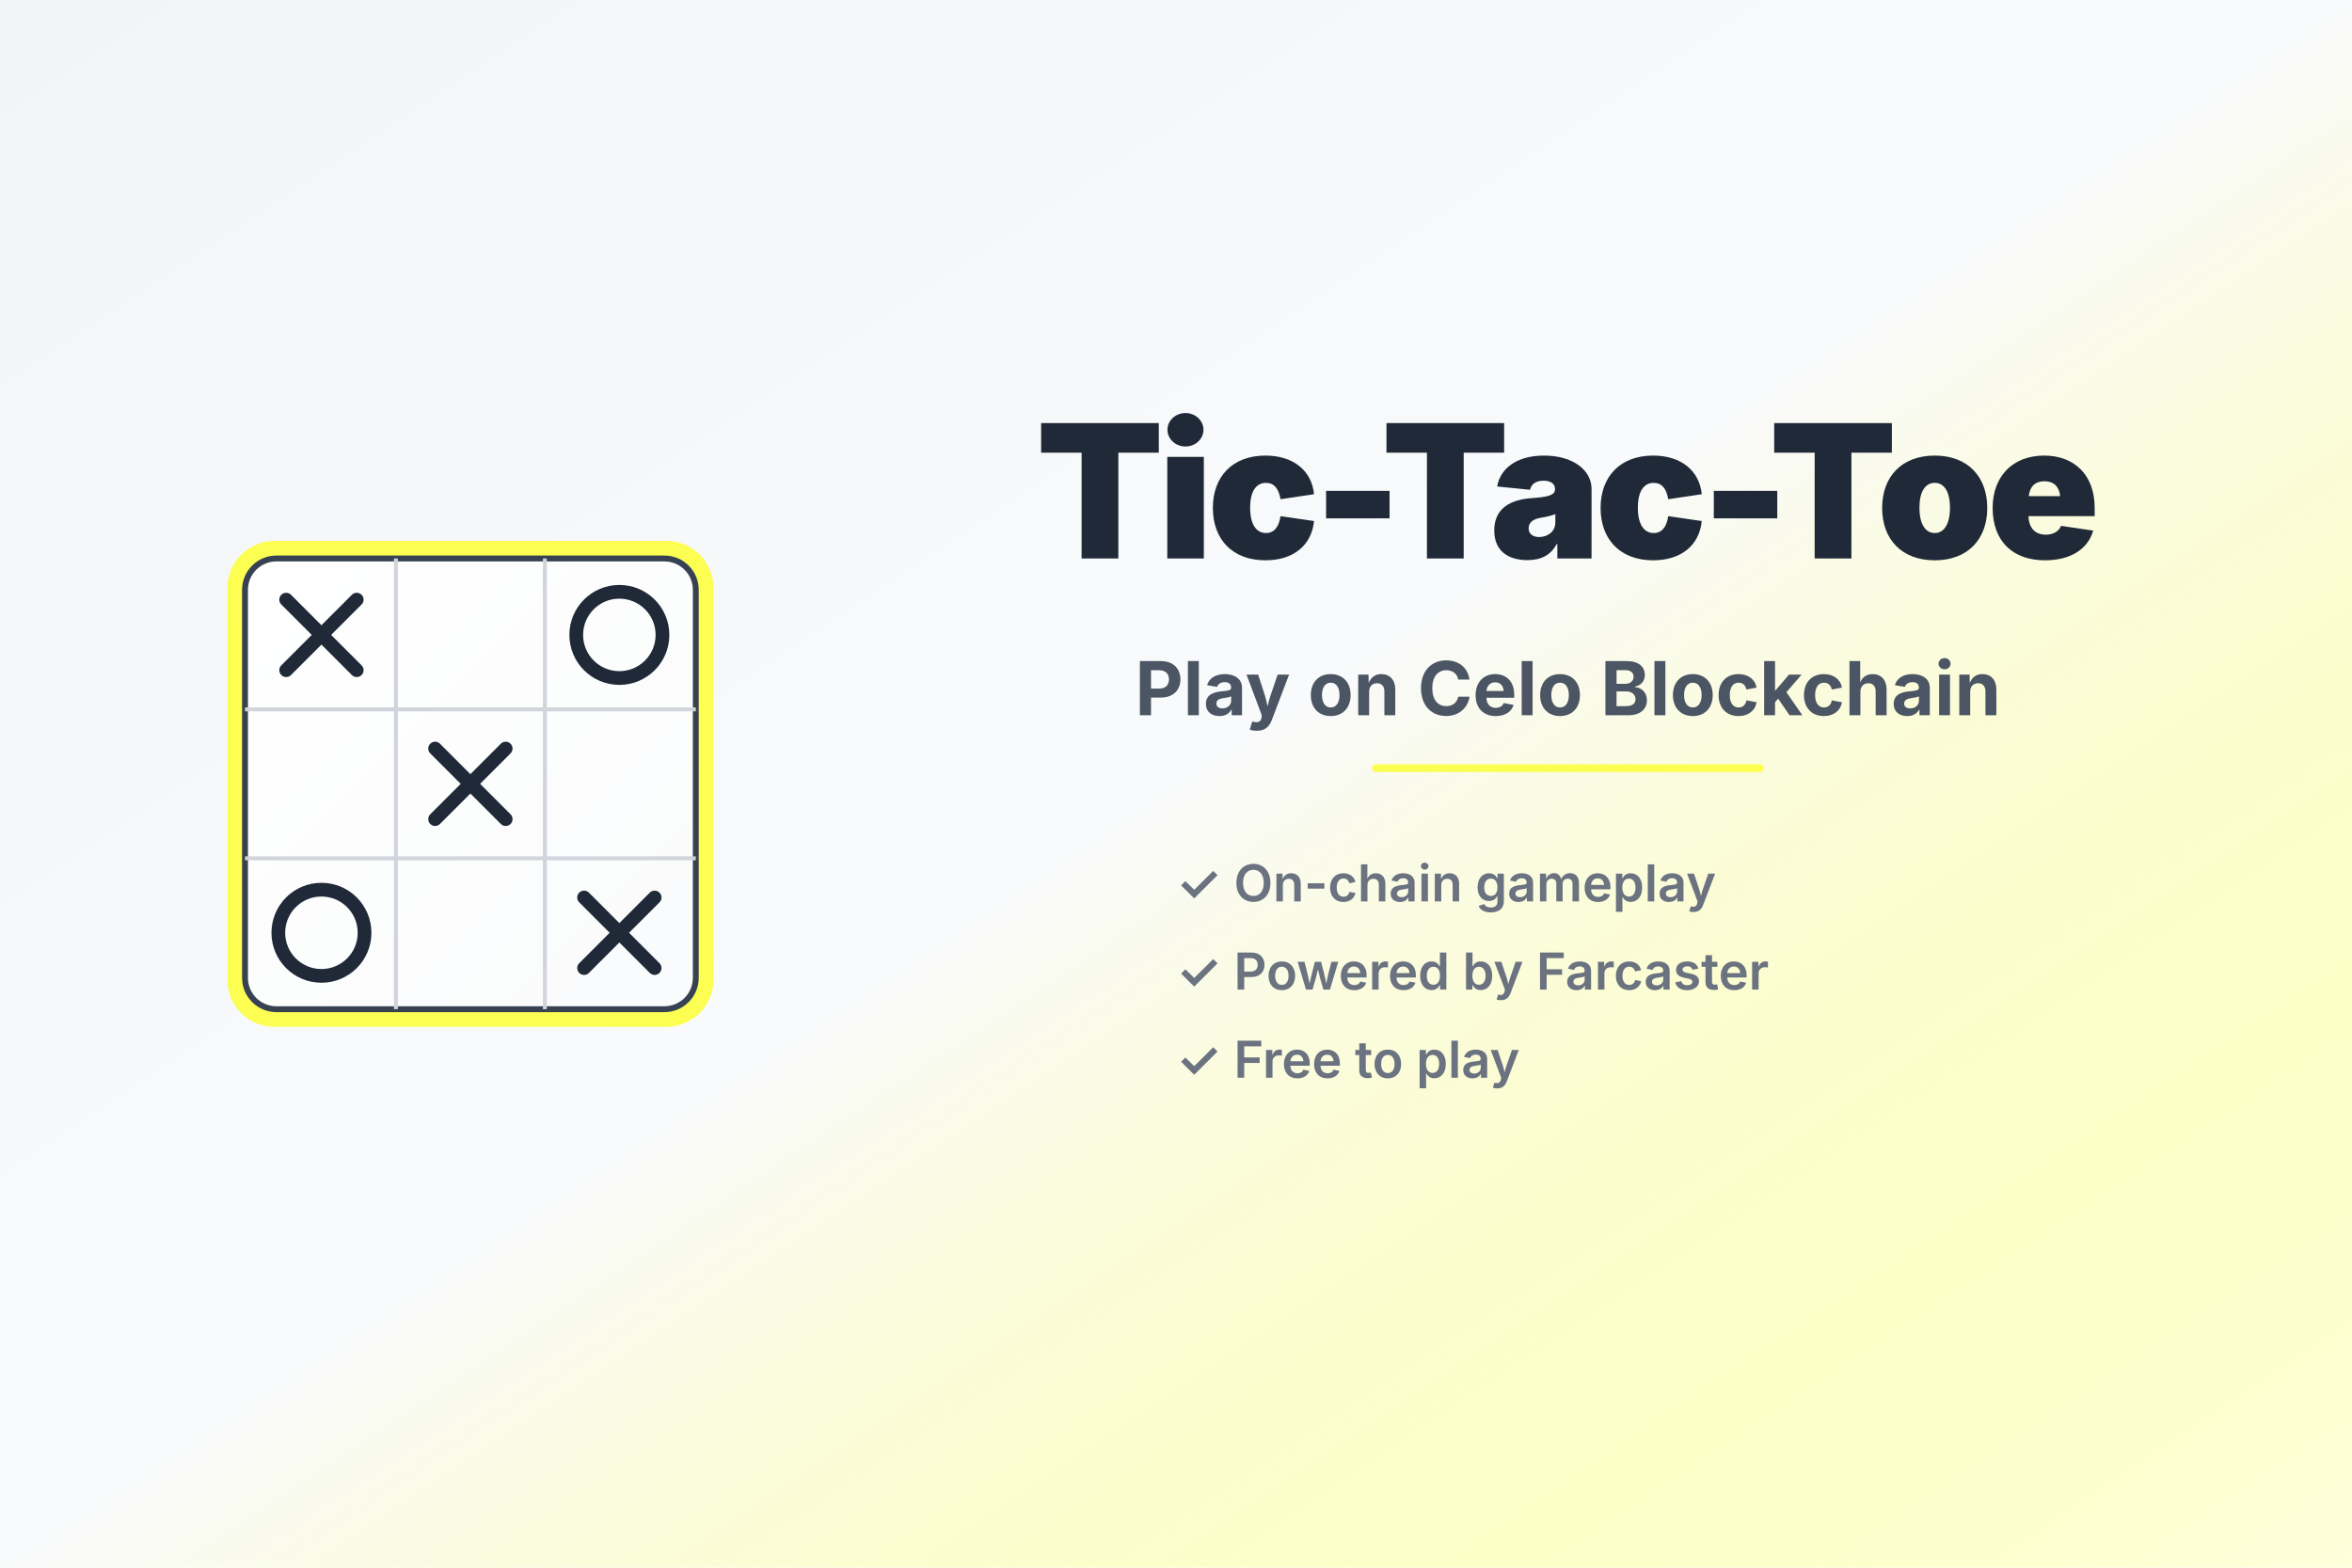
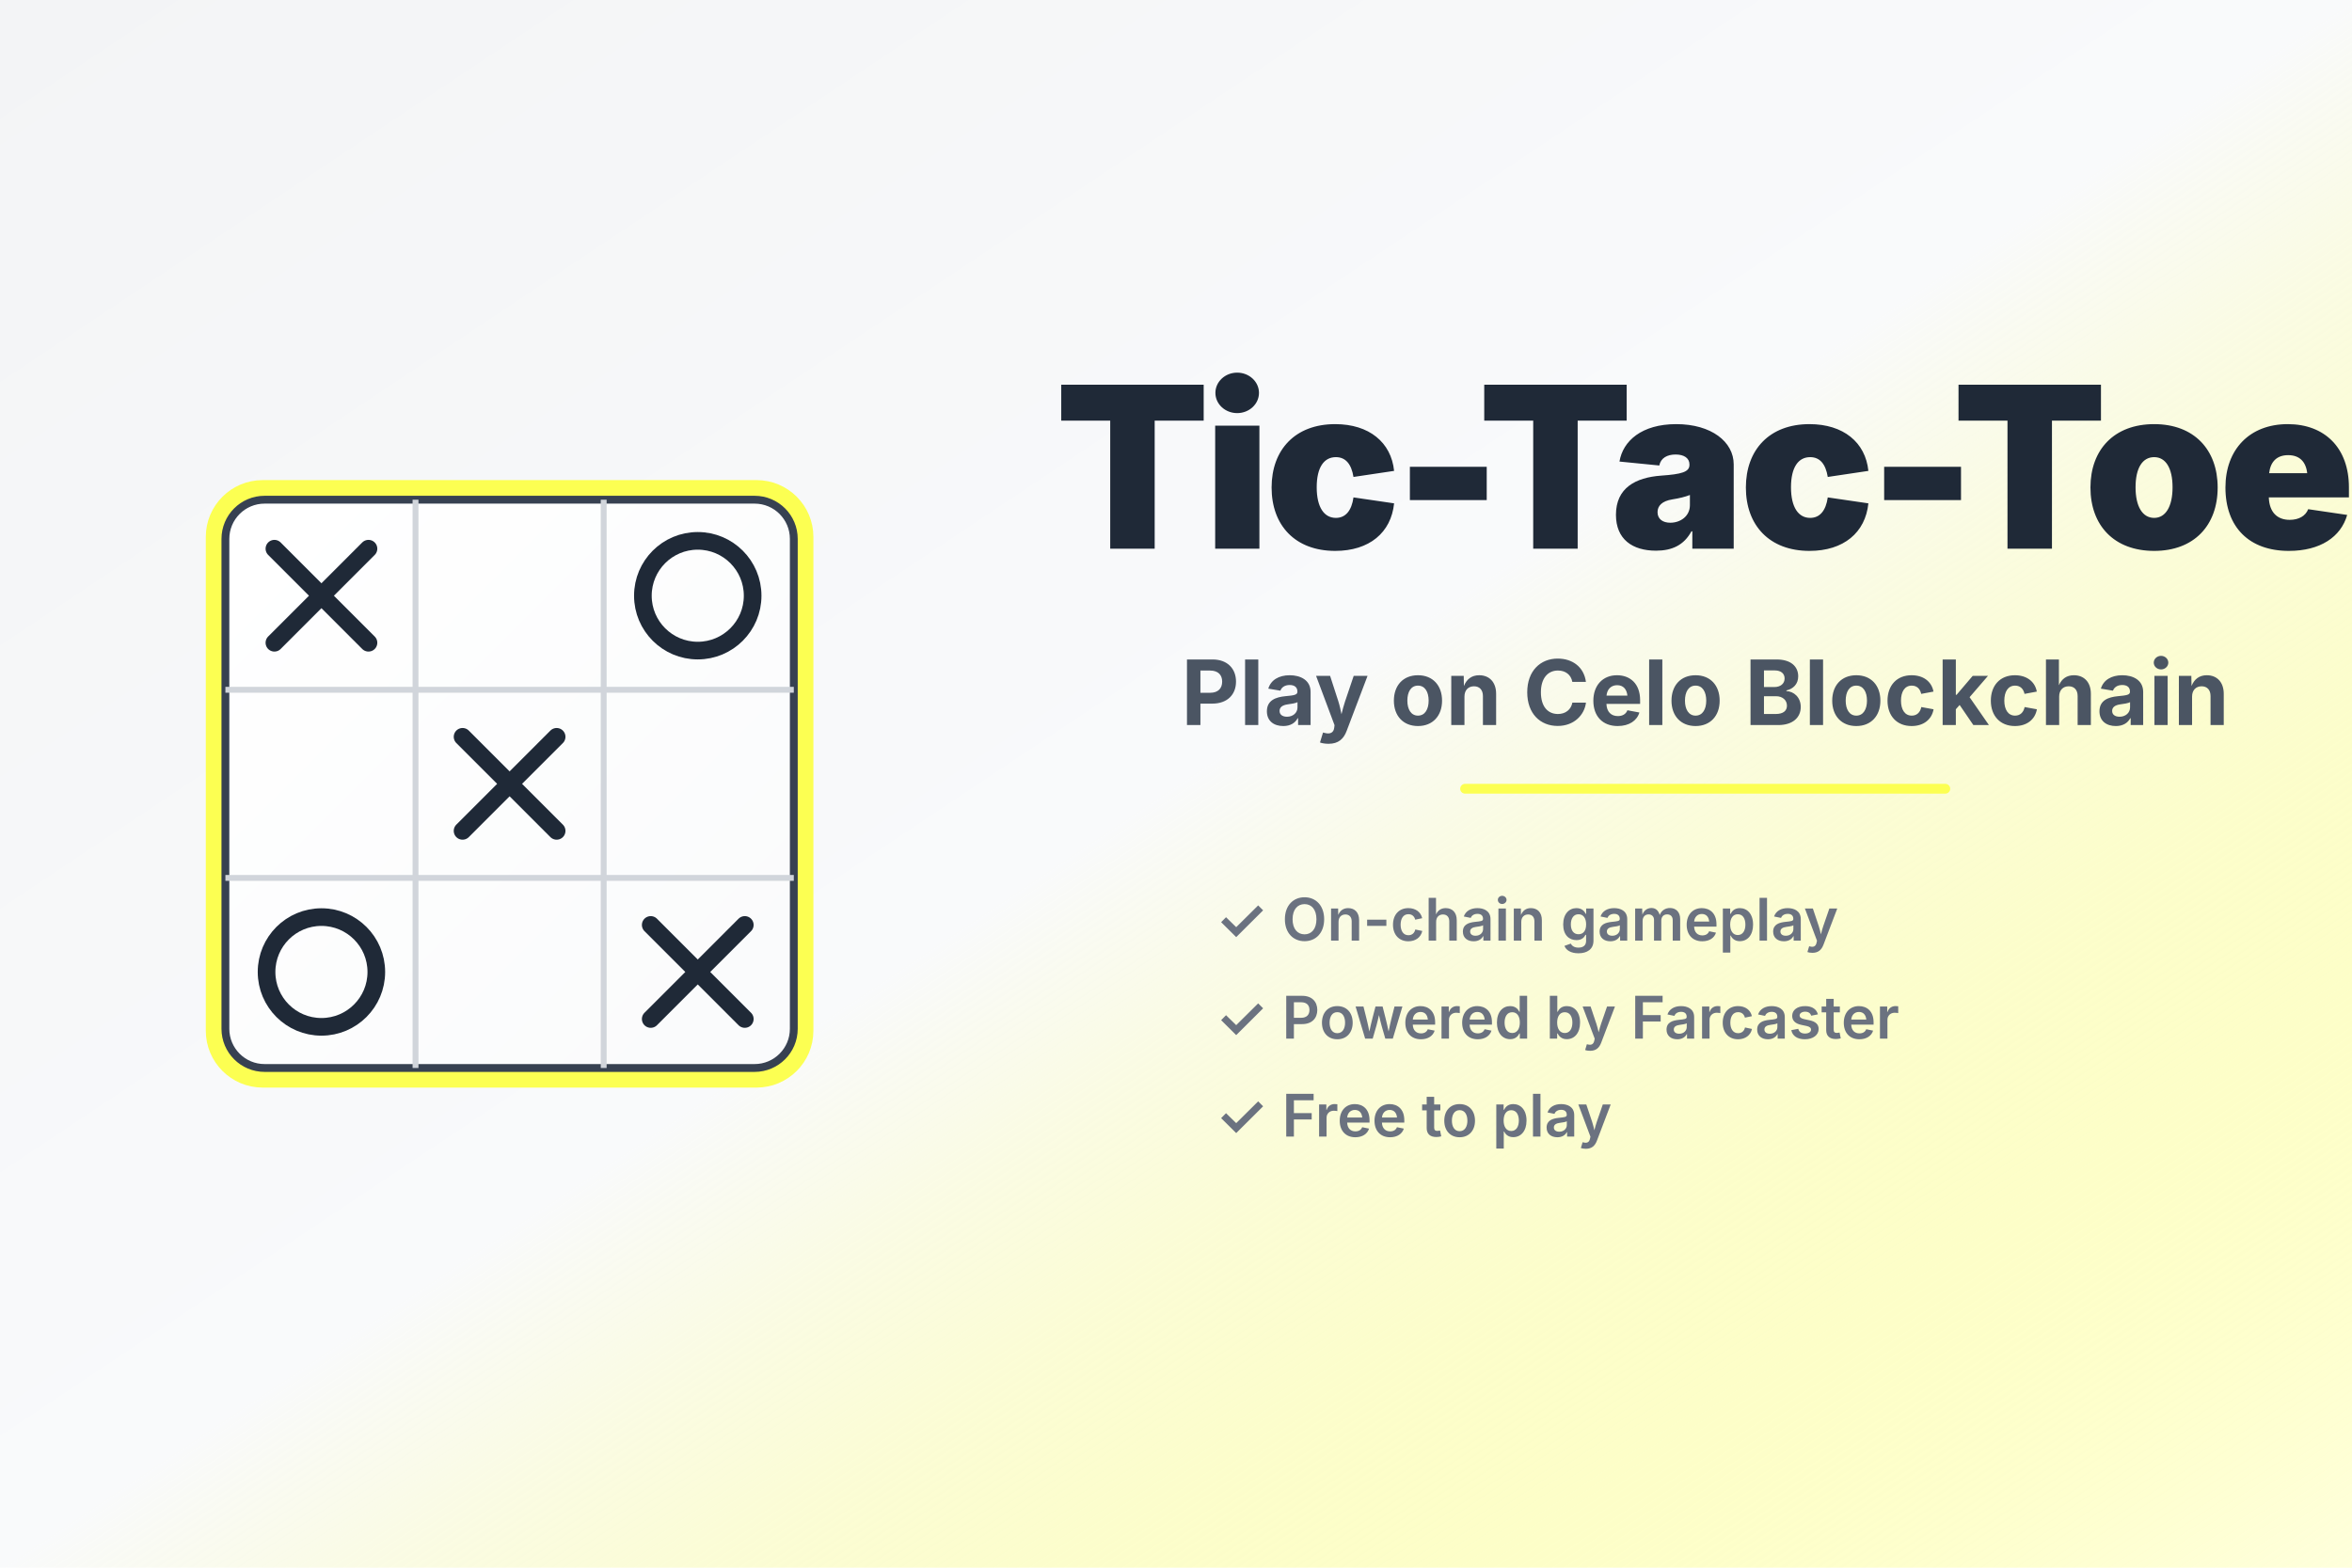
<svg xmlns="http://www.w3.org/2000/svg" width="1200" height="800" viewBox="0 0 1200 800">
  <defs>
    <linearGradient id="ogBg" x1="0%" y1="0%" x2="100%" y2="100%">
      <stop offset="0%" style="stop-color:#f3f4f6;stop-opacity:1" />
      <stop offset="50%" style="stop-color:#f9fafb;stop-opacity:1" />
      <stop offset="100%" style="stop-color:#FCFF52;stop-opacity:0.2" />
    </linearGradient>
    <linearGradient id="ogBoardBg" x1="0%" y1="0%" x2="100%" y2="100%">
      <stop offset="0%" style="stop-color:#ffffff;stop-opacity:0.95" />
      <stop offset="100%" style="stop-color:#f9fafb;stop-opacity:0.95" />
    </linearGradient>
  </defs>
  <rect width="1200" height="800" fill="url(#ogBg)" />
-   <g transform="translate(240, 400)">
-     <rect x="-120" y="-120" width="240" height="240" rx="20" fill="none" stroke="#FCFF52" stroke-width="8" />
-     <rect x="-115" y="-115" width="230" height="230" rx="16" fill="url(#ogBoardBg)" stroke="#374151" stroke-width="3" />
-     <line x1="-115" y1="-38" x2="115" y2="-38" stroke="#d1d5db" stroke-width="2" />
-     <line x1="-115" y1="38" x2="115" y2="38" stroke="#d1d5db" stroke-width="2" />
-     <line x1="-38" y1="-115" x2="-38" y2="115" stroke="#d1d5db" stroke-width="2" />
-     <line x1="38" y1="-115" x2="38" y2="115" stroke="#d1d5db" stroke-width="2" />
-     <g transform="translate(-76, -76)">
-       <line x1="-18" y1="-18" x2="18" y2="18" stroke="#1f2937" stroke-width="7" stroke-linecap="round" />
-       <line x1="18" y1="-18" x2="-18" y2="18" stroke="#1f2937" stroke-width="7" stroke-linecap="round" />
+   <g transform="translate(260, 400)">
+     <rect x="-150" y="-150" width="300" height="300" rx="24" fill="none" stroke="#FCFF52" stroke-width="10" />
+     <rect x="-145" y="-145" width="290" height="290" rx="20" fill="url(#ogBoardBg)" stroke="#374151" stroke-width="4" />
+     <line x1="-145" y1="-48" x2="145" y2="-48" stroke="#d1d5db" stroke-width="3" />
+     <line x1="-145" y1="48" x2="145" y2="48" stroke="#d1d5db" stroke-width="3" />
+     <line x1="-48" y1="-145" x2="-48" y2="145" stroke="#d1d5db" stroke-width="3" />
+     <line x1="48" y1="-145" x2="48" y2="145" stroke="#d1d5db" stroke-width="3" />
+     <g transform="translate(-96, -96)">
+       <line x1="-24" y1="-24" x2="24" y2="24" stroke="#1f2937" stroke-width="9" stroke-linecap="round" />
+       <line x1="24" y1="-24" x2="-24" y2="24" stroke="#1f2937" stroke-width="9" stroke-linecap="round" />
    </g>
-     <g transform="translate(76, -76)">
-       <circle cx="0" cy="0" r="22" fill="none" stroke="#1f2937" stroke-width="7" />
+     <g transform="translate(96, -96)">
+       <circle cx="0" cy="0" r="28" fill="none" stroke="#1f2937" stroke-width="9" />
    </g>
    <g transform="translate(0, 0)">
-       <line x1="-18" y1="-18" x2="18" y2="18" stroke="#1f2937" stroke-width="7" stroke-linecap="round" />
-       <line x1="18" y1="-18" x2="-18" y2="18" stroke="#1f2937" stroke-width="7" stroke-linecap="round" />
+       <line x1="-24" y1="-24" x2="24" y2="24" stroke="#1f2937" stroke-width="9" stroke-linecap="round" />
+       <line x1="24" y1="-24" x2="-24" y2="24" stroke="#1f2937" stroke-width="9" stroke-linecap="round" />
    </g>
-     <g transform="translate(-76, 76)">
-       <circle cx="0" cy="0" r="22" fill="none" stroke="#1f2937" stroke-width="7" />
+     <g transform="translate(-96, 96)">
+       <circle cx="0" cy="0" r="28" fill="none" stroke="#1f2937" stroke-width="9" />
    </g>
-     <g transform="translate(76, 76)">
-       <line x1="-18" y1="-18" x2="18" y2="18" stroke="#1f2937" stroke-width="7" stroke-linecap="round" />
-       <line x1="18" y1="-18" x2="-18" y2="18" stroke="#1f2937" stroke-width="7" stroke-linecap="round" />
+     <g transform="translate(96, 96)">
+       <line x1="-24" y1="-24" x2="24" y2="24" stroke="#1f2937" stroke-width="9" stroke-linecap="round" />
+       <line x1="24" y1="-24" x2="-24" y2="24" stroke="#1f2937" stroke-width="9" stroke-linecap="round" />
    </g>
  </g>
-   <g transform="translate(450, 0)">
-     <text x="350" y="285" font-size="95" fill="#1f2937" font-family="system-ui, -apple-system, sans-serif" font-weight="900" text-anchor="middle" letter-spacing="-3">Tic-Tac-Toe</text>
-     <text x="350" y="365" font-size="38" fill="#4b5563" font-family="system-ui, -apple-system, sans-serif" font-weight="700" text-anchor="middle">Play on Celo Blockchain</text>
-     <rect x="250" y="390" width="200" height="4" rx="2" fill="#FCFF52" />
-     <text x="150" y="460" font-size="26" fill="#6b7280" font-family="system-ui, -apple-system, sans-serif" font-weight="600">✓ On-chain gameplay</text>
-     <text x="150" y="505" font-size="26" fill="#6b7280" font-family="system-ui, -apple-system, sans-serif" font-weight="600">✓ Powered by Farcaster</text>
-     <text x="150" y="550" font-size="26" fill="#6b7280" font-family="system-ui, -apple-system, sans-serif" font-weight="600">✓ Free to play</text>
+   <g transform="translate(540, 0)">
+     <text x="330" y="280" font-size="115" fill="#1f2937" font-family="system-ui, -apple-system, sans-serif" font-weight="900" text-anchor="middle" letter-spacing="-3">Tic-Tac-Toe</text>
+     <text x="330" y="370" font-size="46" fill="#4b5563" font-family="system-ui, -apple-system, sans-serif" font-weight="700" text-anchor="middle">Play on Celo Blockchain</text>
+     <rect x="205" y="400" width="250" height="5" rx="2.5" fill="#FCFF52" />
+     <text x="80" y="480" font-size="30" fill="#6b7280" font-family="system-ui, -apple-system, sans-serif" font-weight="600">✓ On-chain gameplay</text>
+     <text x="80" y="530" font-size="30" fill="#6b7280" font-family="system-ui, -apple-system, sans-serif" font-weight="600">✓ Powered by Farcaster</text>
+     <text x="80" y="580" font-size="30" fill="#6b7280" font-family="system-ui, -apple-system, sans-serif" font-weight="600">✓ Free to play</text>
  </g>
</svg>
